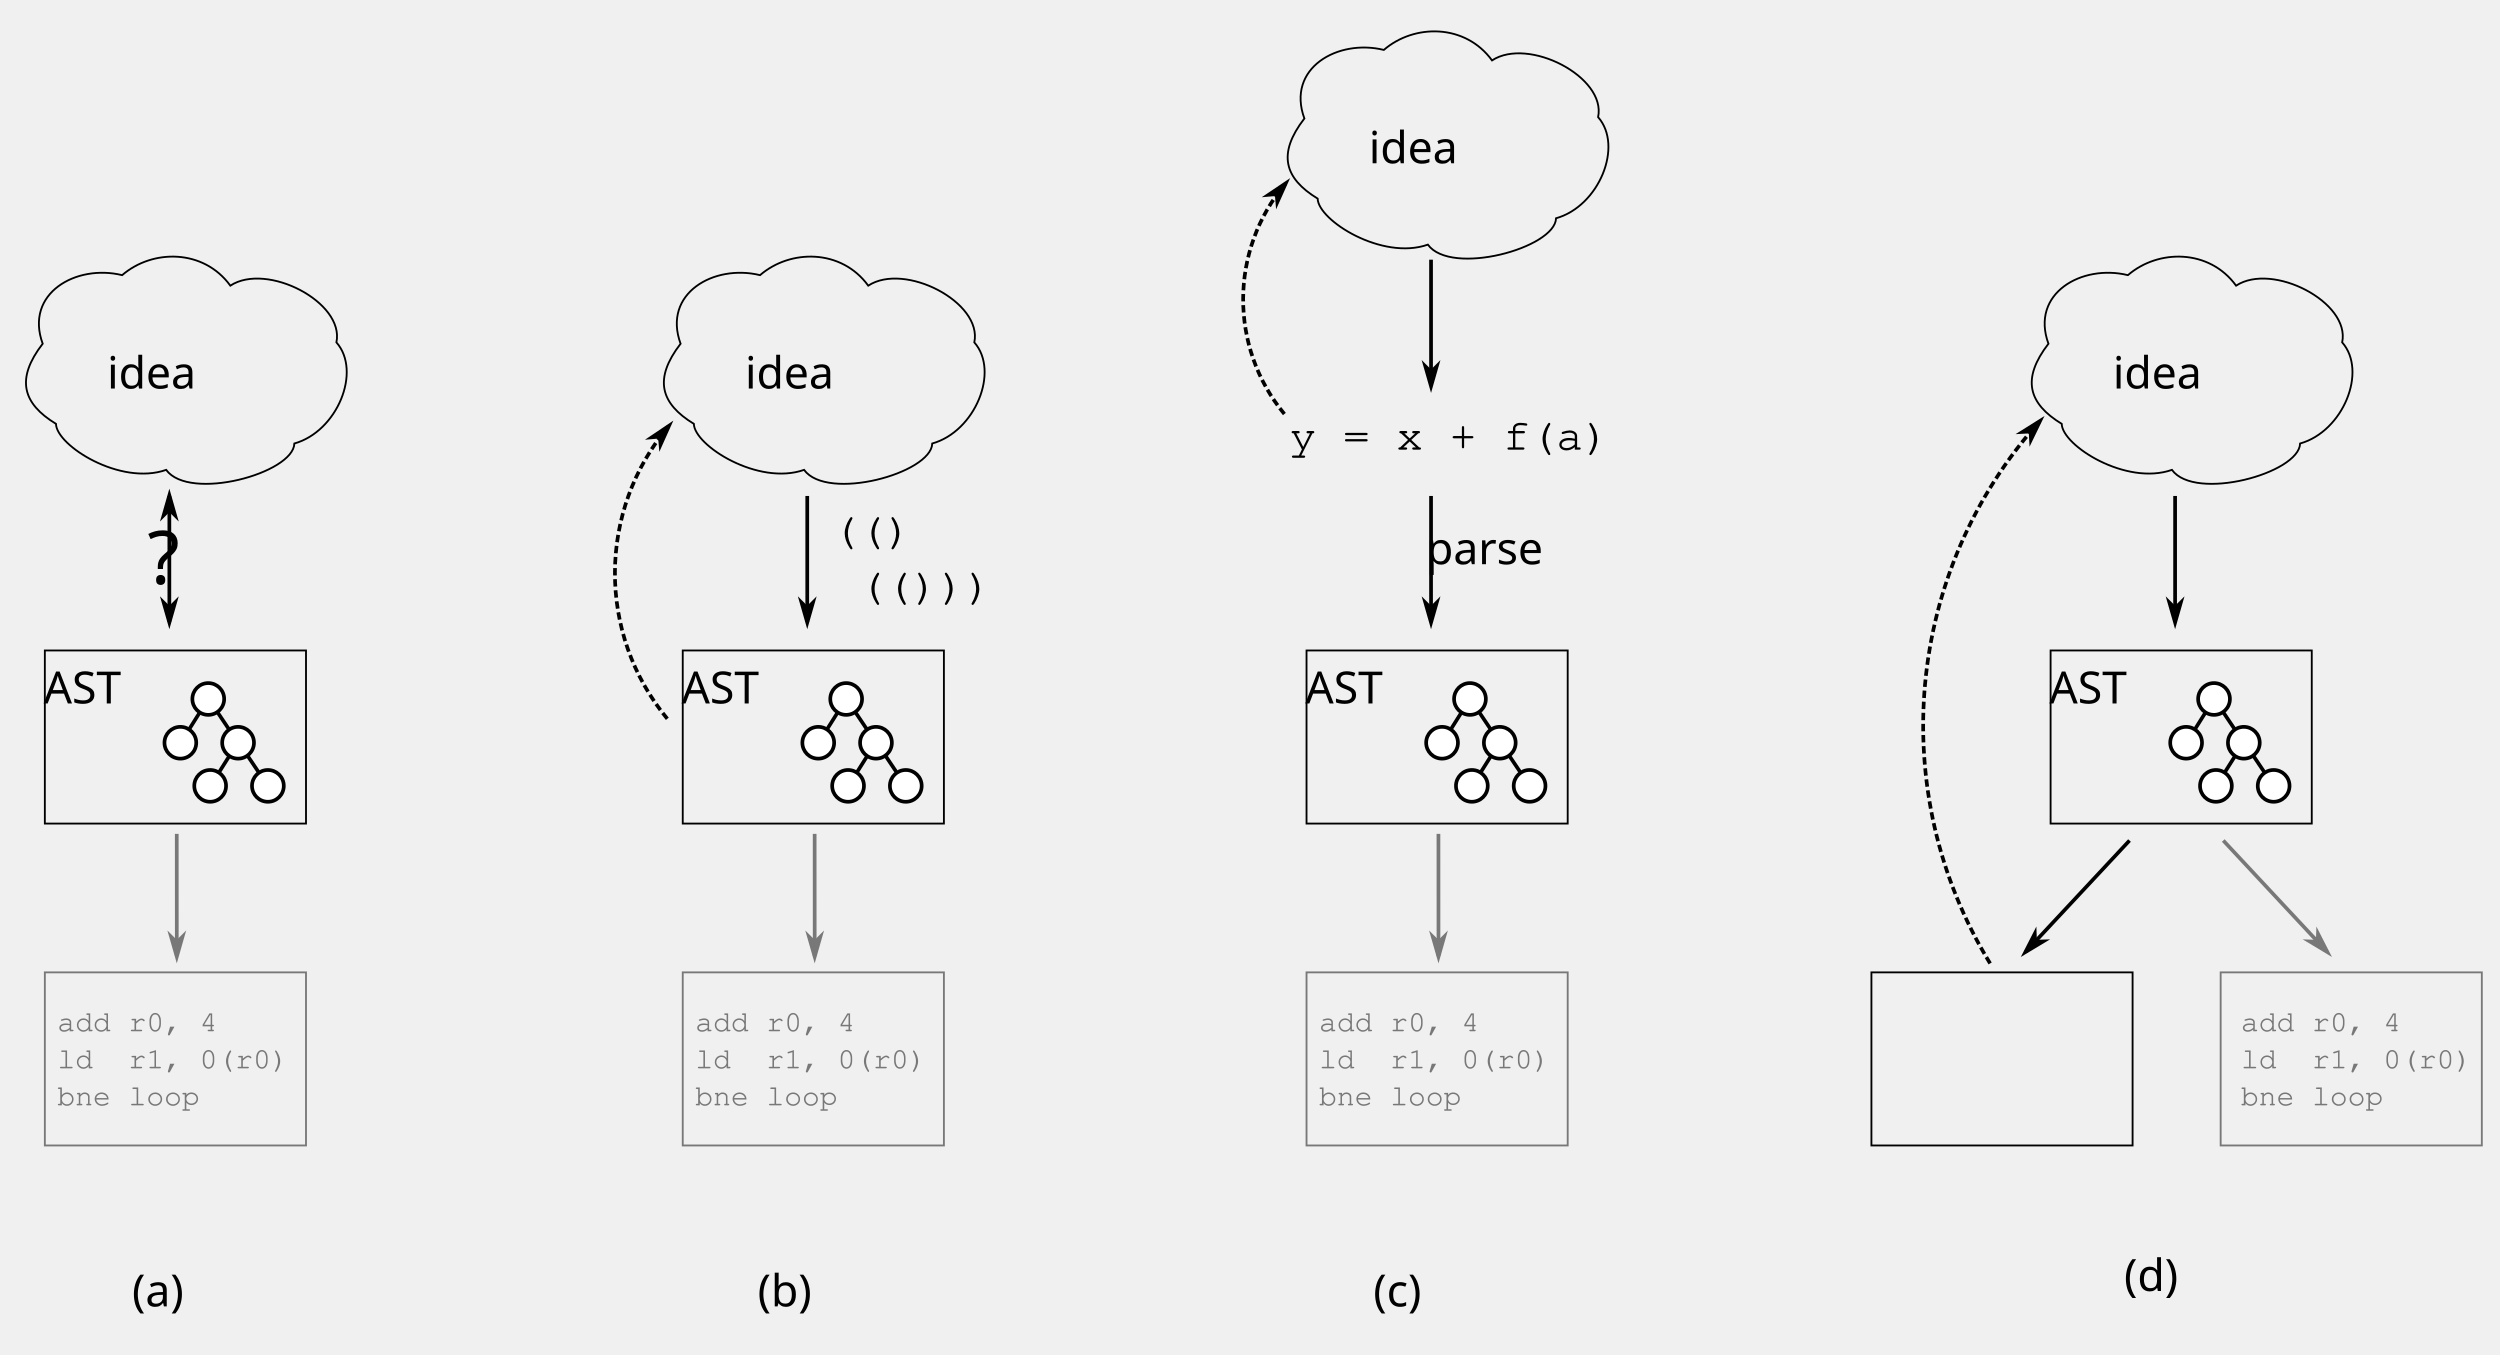
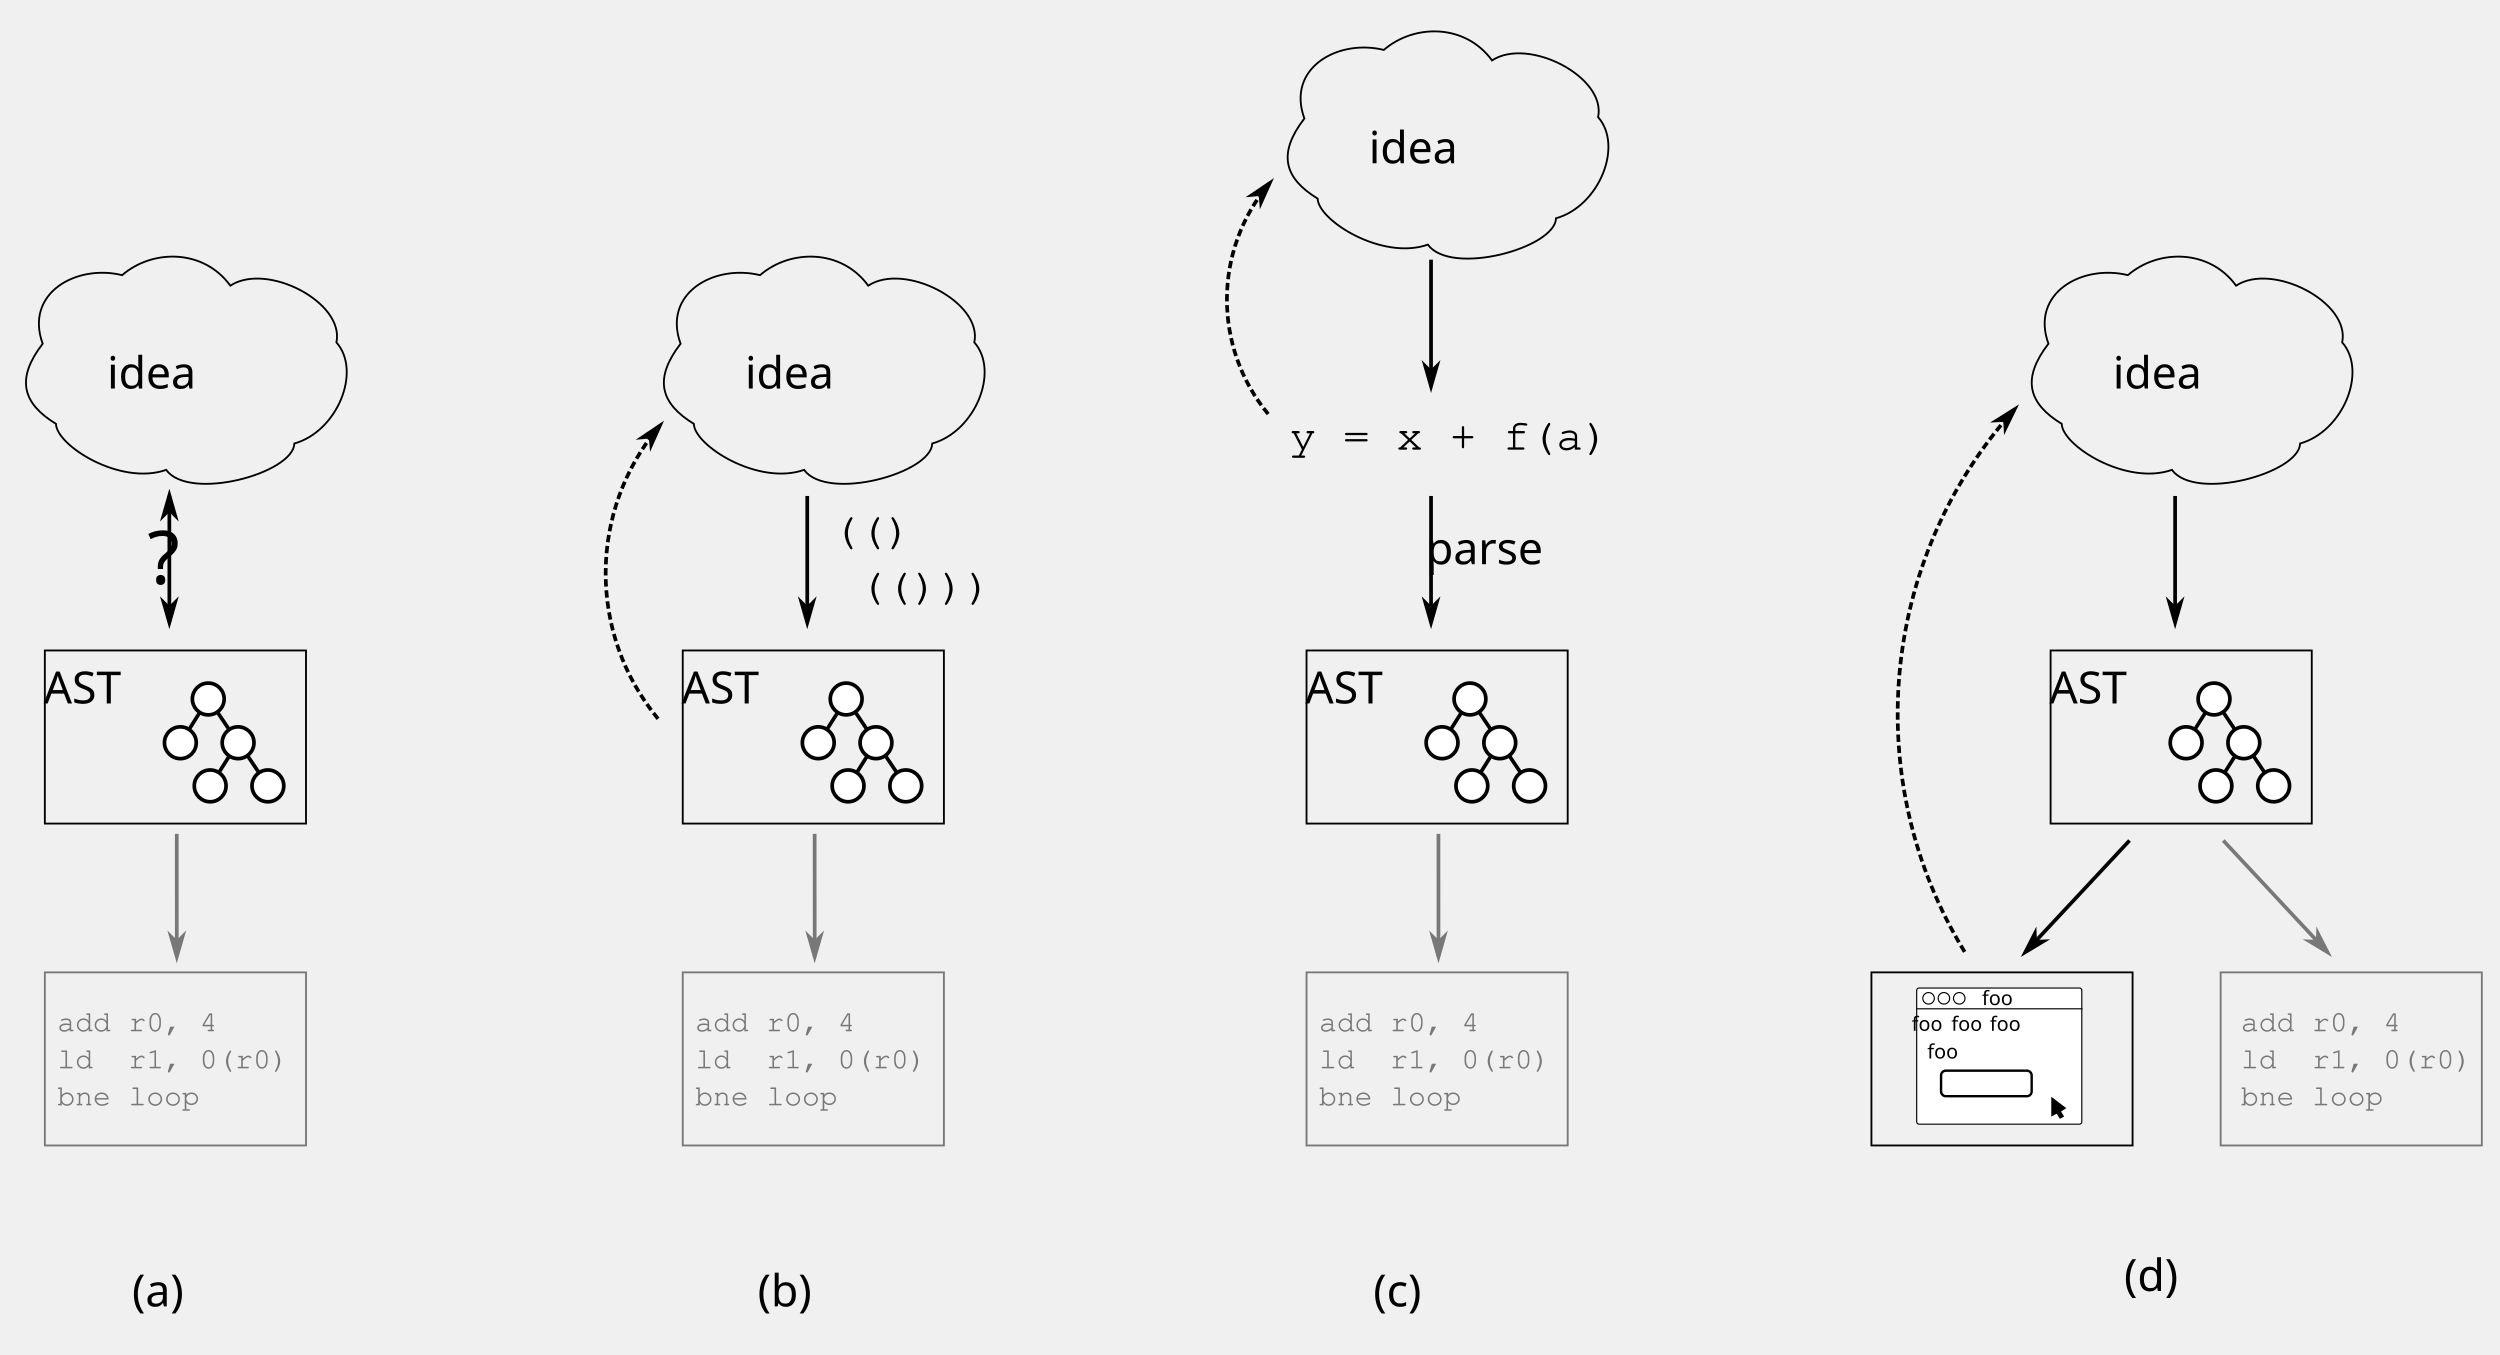
<svg xmlns="http://www.w3.org/2000/svg" width="540" height="292.5" id="svg2" version="1.0">
  <defs id="defs4">
    <marker orient="auto" refY="0" refX="0" id="Arrow1Mstart" style="overflow:visible">
      <path id="path3196" d="M 0,0 L 5,-5 L -12.5,0 L 5,5 L 0,0 z" style="fill-rule:evenodd;stroke:#000000;stroke-width:1pt;marker-start:none" transform="matrix(0.4,0,0,0.4,4,0)" />
    </marker>
    <marker orient="auto" refY="0" refX="0" id="Arrow1Mend" style="overflow:visible">
      <path id="path3199" d="M 0,0 L 5,-5 L -12.5,0 L 5,5 L 0,0 z" style="fill-rule:evenodd;stroke:#000000;stroke-width:1pt;marker-start:none" transform="matrix(-0.4,0,0,-0.4,-4,0)" />
    </marker>
    <marker orient="auto" refY="0" refX="0" id="Arrow1Send" style="overflow:visible">
      <path id="path3205" d="M 0,0 L 5,-5 L -12.5,0 L 5,5 L 0,0 z" style="fill-rule:evenodd;stroke:#000000;stroke-width:1pt;marker-start:none" transform="matrix(-0.2,0,0,-0.2,-1.2,0)" />
    </marker>
    <marker orient="auto" refY="0" refX="0" id="Arrow1Sstart" style="overflow:visible">
      <path id="path3202" d="M 0,0 L 5,-5 L -12.5,0 L 5,5 L 0,0 z" style="fill-rule:evenodd;stroke:#000000;stroke-width:1pt;marker-start:none" transform="matrix(0.2,0,0,0.2,1.2,0)" />
    </marker>
    <marker orient="auto" refY="0" refX="0" id="Arrow1Lend" style="overflow:visible">
      <path id="path3193" d="M 0,0 L 5,-5 L -12.5,0 L 5,5 L 0,0 z" style="fill-rule:evenodd;stroke:#000000;stroke-width:1pt;marker-start:none" transform="matrix(-0.8,0,0,-0.8,-10,0)" />
    </marker>
  </defs>
  <g id="layer1">
    <rect style="opacity:1;fill:none;fill-opacity:1;stroke:#000000;stroke-width:0.4;stroke-miterlimit:4;stroke-dasharray:none;stroke-opacity:1" id="rect2383" width="56.411" height="37.389" x="442.929" y="140.502" />
    <text xml:space="preserve" style="font-size:9.603px;font-style:normal;font-variant:normal;font-weight:normal;font-stretch:normal;text-align:center;line-height:125%;writing-mode:lr-tb;text-anchor:middle;fill:#000000;fill-opacity:1;stroke:none;stroke-width:1px;stroke-linecap:butt;stroke-linejoin:miter;stroke-opacity:1;font-family:Lucida Grande;-inkscape-font-specification:Lucida Grande" x="40.345" y="282.187" id="text3155">
      <tspan id="tspan3157" x="40.345" y="282.187">(a)</tspan>
    </text>
    <rect y="210.032" x="404.228" height="37.389" width="56.411" id="rect3159" style="opacity:1;fill:none;fill-opacity:1;stroke:#000000;stroke-width:0.4;stroke-miterlimit:4;stroke-dasharray:none;stroke-opacity:1" />
    <rect style="opacity:0.5;fill:none;fill-opacity:1;stroke:#000000;stroke-width:0.4;stroke-miterlimit:4;stroke-dasharray:none;stroke-opacity:1" id="rect3161" width="56.411" height="37.389" x="479.662" y="210.032" />
    <text xml:space="preserve" style="font-size:9.603px;font-style:normal;font-variant:normal;font-weight:normal;font-stretch:normal;text-align:center;line-height:125%;writing-mode:lr-tb;text-anchor:middle;fill:#000000;fill-opacity:1;stroke:none;stroke-width:1px;stroke-linecap:butt;stroke-linejoin:miter;stroke-opacity:1;font-family:Lucida Grande;-inkscape-font-specification:Lucida Grande" x="457.281" y="151.942" id="text3163">
      <tspan id="tspan3165" x="457.281" y="151.942">AST</tspan>
    </text>
    <text id="text3171" y="278.851" x="470.878" style="font-size:9.603px;font-style:normal;font-variant:normal;font-weight:normal;font-stretch:normal;text-align:center;line-height:125%;writing-mode:lr-tb;text-anchor:middle;fill:#000000;fill-opacity:1;stroke:none;stroke-width:1px;stroke-linecap:butt;stroke-linejoin:miter;stroke-opacity:1;font-family:Lucida Grande;-inkscape-font-specification:Lucida Grande" xml:space="preserve">
      <tspan y="278.851" x="470.878" id="tspan3173">(d)</tspan>
    </text>
    <path style="fill:none;fill-rule:evenodd;stroke:#000000;stroke-width:0.4;stroke-linecap:butt;stroke-linejoin:miter;stroke-miterlimit:4;stroke-dasharray:none;stroke-opacity:1" d="M 442.463,74.245 C 438.495,63.344 449.708,57.005 459.627,59.433 C 466.164,53.785 477.198,53.733 482.995,61.7 C 490.864,56.568 507.722,65.287 505.91,73.952 C 511.415,80.217 506.084,93.199 496.827,95.798 C 496.605,102.26 474.139,108.355 469.137,101.493 C 459.234,104.98 445.434,96.237 445.33,91.552 C 438.132,87.16 436.582,81.871 442.463,74.245 z" id="path3179" />
    <text xml:space="preserve" style="font-size:9.603px;font-style:normal;font-variant:normal;font-weight:normal;font-stretch:normal;text-align:center;line-height:125%;writing-mode:lr-tb;text-anchor:middle;fill:#000000;fill-opacity:1;stroke:none;stroke-width:1px;stroke-linecap:butt;stroke-linejoin:miter;stroke-opacity:1;font-family:Lucida Grande;-inkscape-font-specification:Lucida Grande" x="472.223" y="83.92" id="text3181">
      <tspan id="tspan3183" x="472.223" y="83.92">idea</tspan>
    </text>
    <path id="path5552" d="M 480.226,181.551 L 502.633,205.559" style="opacity:0.5;fill:none;fill-rule:evenodd;stroke:#000000;stroke-width:0.8px;stroke-linecap:butt;stroke-linejoin:miter;marker-end:url(#Arrow1Mend);stroke-opacity:1" />
    <path style="fill:none;fill-rule:evenodd;stroke:#000000;stroke-width:0.8px;stroke-linecap:butt;stroke-linejoin:miter;marker-end:url(#Arrow1Mend);stroke-opacity:1" d="M 469.822,107.127 L 469.822,134.336" id="path5554" />
    <path id="path6099" d="M 478.259,150.915 L 484.698,160.506" style="fill:none;fill-rule:evenodd;stroke:#000000;stroke-width:0.8;stroke-linecap:butt;stroke-linejoin:miter;stroke-miterlimit:4;stroke-dasharray:none;stroke-opacity:1" />
    <path style="fill:none;fill-rule:evenodd;stroke:#000000;stroke-width:0.8;stroke-linecap:butt;stroke-linejoin:miter;stroke-miterlimit:4;stroke-dasharray:none;stroke-opacity:1" d="M 478.259,150.915 L 472.23,160.506" id="path6097" />
    <path style="opacity:1;fill:#ffffff;fill-opacity:1;stroke:#000000;stroke-width:1;stroke-miterlimit:4;stroke-dasharray:none;stroke-dashoffset:0;stroke-opacity:1" id="path6091" d="M 459.829,160.112 A 4.289,4.289 0 1 1 451.25,160.112 A 4.289,4.289 0 1 1 459.829,160.112 z" transform="matrix(0.8002558,0,0,0.8002558,113.6806,22.84829)" />
    <path style="fill:none;fill-rule:evenodd;stroke:#000000;stroke-width:0.8;stroke-linecap:butt;stroke-linejoin:miter;stroke-miterlimit:4;stroke-dasharray:none;stroke-opacity:1" d="M 484.698,160.232 L 491.137,169.822" id="path6101" />
    <path transform="matrix(0.8002558,0,0,0.8002558,107.6522,32.30183)" d="M 459.829,160.112 A 4.289,4.289 0 1 1 451.25,160.112 A 4.289,4.289 0 1 1 459.829,160.112 z" id="path6093" style="opacity:1;fill:#ffffff;fill-opacity:1;stroke:#000000;stroke-width:1;stroke-miterlimit:4;stroke-dasharray:none;stroke-dashoffset:0;stroke-opacity:1" />
    <path id="path6103" d="M 484.698,160.232 L 478.67,169.822" style="fill:none;fill-rule:evenodd;stroke:#000000;stroke-width:0.8;stroke-linecap:butt;stroke-linejoin:miter;stroke-miterlimit:4;stroke-dasharray:none;stroke-opacity:1" />
    <path style="opacity:1;fill:#ffffff;fill-opacity:1;stroke:#000000;stroke-width:1;stroke-miterlimit:4;stroke-dasharray:none;stroke-dashoffset:0;stroke-opacity:1" id="path6095" d="M 459.829,160.112 A 4.289,4.289 0 1 1 451.25,160.112 A 4.289,4.289 0 1 1 459.829,160.112 z" transform="matrix(0.8002558,0,0,0.8002558,120.12,32.30183)" />
    <path style="opacity:1;fill:#ffffff;fill-opacity:1;stroke:#000000;stroke-width:1;stroke-miterlimit:4;stroke-dasharray:none;stroke-dashoffset:0;stroke-opacity:1" id="path6105" d="M 459.829,160.112 A 4.289,4.289 0 1 1 451.25,160.112 A 4.289,4.289 0 1 1 459.829,160.112 z" transform="matrix(0.8002558,0,0,0.8002558,114.0916,41.61837)" />
    <path transform="matrix(0.8002558,0,0,0.8002558,126.5593,41.61837)" d="M 459.829,160.112 A 4.289,4.289 0 1 1 451.25,160.112 A 4.289,4.289 0 1 1 459.829,160.112 z" id="path6107" style="opacity:1;fill:#ffffff;fill-opacity:1;stroke:#000000;stroke-width:1;stroke-miterlimit:4;stroke-dasharray:none;stroke-dashoffset:0;stroke-opacity:1" />
-     <path style="opacity:1;fill:none;fill-opacity:1;stroke:#000000;stroke-width:1;marker-end:url(#Arrow1Mend);stroke-miterlimit:4;stroke-dasharray:2, 1;stroke-dashoffset:0;stroke-opacity:1" id="path6129" d="M 482.072,320.18 A 123,123 0 0 1 495.441,173.866" transform="matrix(0.8002558,0,0,0.8002558,44.08638,-48.12226)" />
+     <path style="opacity:1;fill:none;fill-opacity:1;stroke:#000000;stroke-width:1;marker-end:url(#Arrow1Mend);stroke-miterlimit:4;stroke-dasharray:2, 1;stroke-dashoffset:0;stroke-opacity:1" id="path6129" d="M 482.072,320.18 A 123,123 0 0 1 495.441,173.866" transform="matrix(0.8002558,0,0,0.8002558,38.58041,-50.62497)" />
    <path style="fill:none;fill-rule:evenodd;stroke:#000000;stroke-width:0.8px;stroke-linecap:butt;stroke-linejoin:miter;marker-end:url(#Arrow1Mend);stroke-opacity:1" d="M 459.973,181.551 L 437.566,205.559" id="path7730" />
    <rect y="140.502" x="147.472" height="37.389" width="56.411" id="rect7732" style="opacity:1;fill:none;fill-opacity:1;stroke:#000000;stroke-width:0.4;stroke-miterlimit:4;stroke-dasharray:none;stroke-opacity:1" />
    <rect style="opacity:0.5;fill:none;fill-opacity:1;stroke:#000000;stroke-width:0.4;stroke-miterlimit:4;stroke-dasharray:none;stroke-opacity:1" id="rect7734" width="56.411" height="37.389" x="147.472" y="210.032" />
    <text id="text7738" y="151.942" x="161.824" style="font-size:9.603px;font-style:normal;font-variant:normal;font-weight:normal;font-stretch:normal;text-align:center;line-height:125%;writing-mode:lr-tb;text-anchor:middle;fill:#000000;fill-opacity:1;stroke:none;stroke-width:1px;stroke-linecap:butt;stroke-linejoin:miter;stroke-opacity:1;font-family:Lucida Grande;-inkscape-font-specification:Lucida Grande" xml:space="preserve">
      <tspan y="151.942" x="161.824" id="tspan7740">AST</tspan>
    </text>
    <path id="path7742" d="M 147.006,74.245 C 143.039,63.344 154.252,57.005 164.17,59.433 C 170.707,53.785 181.742,53.733 187.538,61.7 C 195.407,56.568 212.266,65.287 210.453,73.952 C 215.958,80.217 210.627,93.199 201.37,95.798 C 201.148,102.26 178.682,108.355 173.68,101.493 C 163.777,104.98 149.977,96.237 149.873,91.552 C 142.675,87.16 141.125,81.871 147.006,74.245 z" style="fill:none;fill-rule:evenodd;stroke:#000000;stroke-width:0.4;stroke-linecap:butt;stroke-linejoin:miter;stroke-miterlimit:4;stroke-dasharray:none;stroke-opacity:1" />
    <text id="text7744" y="83.92" x="176.766" style="font-size:9.603px;font-style:normal;font-variant:normal;font-weight:normal;font-stretch:normal;text-align:center;line-height:125%;writing-mode:lr-tb;text-anchor:middle;fill:#000000;fill-opacity:1;stroke:none;stroke-width:1px;stroke-linecap:butt;stroke-linejoin:miter;stroke-opacity:1;font-family:Lucida Grande;-inkscape-font-specification:Lucida Grande" xml:space="preserve">
      <tspan y="83.92" x="176.766" id="tspan7746">idea</tspan>
    </text>
    <path id="path7750" d="M 174.366,107.127 L 174.366,134.336" style="fill:none;fill-rule:evenodd;stroke:#000000;stroke-width:0.8px;stroke-linecap:butt;stroke-linejoin:miter;marker-end:url(#Arrow1Mend);stroke-opacity:1" />
    <path style="fill:none;fill-rule:evenodd;stroke:#000000;stroke-width:0.8;stroke-linecap:butt;stroke-linejoin:miter;stroke-miterlimit:4;stroke-dasharray:none;stroke-opacity:1" d="M 182.802,150.915 L 189.241,160.506" id="path7752" />
    <path id="path7754" d="M 182.802,150.915 L 176.773,160.506" style="fill:none;fill-rule:evenodd;stroke:#000000;stroke-width:0.8;stroke-linecap:butt;stroke-linejoin:miter;stroke-miterlimit:4;stroke-dasharray:none;stroke-opacity:1" />
    <path transform="matrix(0.8002558,0,0,0.8002558,-181.7762,22.84829)" d="M 459.829,160.112 A 4.289,4.289 0 1 1 451.25,160.112 A 4.289,4.289 0 1 1 459.829,160.112 z" id="path7756" style="opacity:1;fill:#ffffff;fill-opacity:1;stroke:#000000;stroke-width:1;stroke-miterlimit:4;stroke-dasharray:none;stroke-dashoffset:0;stroke-opacity:1" />
    <path id="path7758" d="M 189.241,160.232 L 195.681,169.822" style="fill:none;fill-rule:evenodd;stroke:#000000;stroke-width:0.8;stroke-linecap:butt;stroke-linejoin:miter;stroke-miterlimit:4;stroke-dasharray:none;stroke-opacity:1" />
    <path style="opacity:1;fill:#ffffff;fill-opacity:1;stroke:#000000;stroke-width:1;stroke-miterlimit:4;stroke-dasharray:none;stroke-dashoffset:0;stroke-opacity:1" id="path7760" d="M 459.829,160.112 A 4.289,4.289 0 1 1 451.25,160.112 A 4.289,4.289 0 1 1 459.829,160.112 z" transform="matrix(0.8002558,0,0,0.8002558,-187.8046,32.30183)" />
    <path style="fill:none;fill-rule:evenodd;stroke:#000000;stroke-width:0.8;stroke-linecap:butt;stroke-linejoin:miter;stroke-miterlimit:4;stroke-dasharray:none;stroke-opacity:1" d="M 189.241,160.232 L 183.213,169.822" id="path7762" />
    <path transform="matrix(0.8002558,0,0,0.8002558,-175.3368,32.30183)" d="M 459.829,160.112 A 4.289,4.289 0 1 1 451.25,160.112 A 4.289,4.289 0 1 1 459.829,160.112 z" id="path7764" style="opacity:1;fill:#ffffff;fill-opacity:1;stroke:#000000;stroke-width:1;stroke-miterlimit:4;stroke-dasharray:none;stroke-dashoffset:0;stroke-opacity:1" />
    <path transform="matrix(0.8002558,0,0,0.8002558,-181.3652,41.61837)" d="M 459.829,160.112 A 4.289,4.289 0 1 1 451.25,160.112 A 4.289,4.289 0 1 1 459.829,160.112 z" id="path7766" style="opacity:1;fill:#ffffff;fill-opacity:1;stroke:#000000;stroke-width:1;stroke-miterlimit:4;stroke-dasharray:none;stroke-dashoffset:0;stroke-opacity:1" />
    <path style="opacity:1;fill:#ffffff;fill-opacity:1;stroke:#000000;stroke-width:1;stroke-miterlimit:4;stroke-dasharray:none;stroke-dashoffset:0;stroke-opacity:1" id="path7768" d="M 459.829,160.112 A 4.289,4.289 0 1 1 451.25,160.112 A 4.289,4.289 0 1 1 459.829,160.112 z" transform="matrix(0.8002558,0,0,0.8002558,-168.8975,41.61837)" />
-     <path transform="matrix(0.8002558,0,0,0.8002558,-287.6204,-81.03344)" d="M 539.53,295.273 A 61.609,61.609 0 0 1 539.889,216.298" id="path7770" style="opacity:1;fill:none;fill-opacity:1;stroke:#000000;stroke-width:1;marker-end:url(#Arrow1Mend);stroke-miterlimit:4;stroke-dasharray:2, 1;stroke-dashoffset:0;stroke-opacity:1" />
+     <path transform="matrix(0.8002558,0,0,0.8002558,-289.6226,-81.03344)" d="M 539.53,295.273 A 61.609,61.609 0 0 1 539.889,216.298" id="path7770" style="opacity:1;fill:none;fill-opacity:1;stroke:#000000;stroke-width:1;marker-end:url(#Arrow1Mend);stroke-miterlimit:4;stroke-dasharray:2, 1;stroke-dashoffset:0;stroke-opacity:1" />
    <path id="path7772" d="M 175.964,180.12 L 175.974,206.513" style="opacity:0.5;fill:none;fill-rule:evenodd;stroke:#000000;stroke-width:0.8px;stroke-linecap:butt;stroke-linejoin:miter;marker-end:url(#Arrow1Mend);stroke-opacity:1" />
    <text xml:space="preserve" style="font-size:6.402px;font-style:normal;font-variant:normal;font-weight:normal;font-stretch:normal;text-align:start;line-height:125%;writing-mode:lr-tb;text-anchor:start;opacity:0.5;fill:#000000;fill-opacity:1;stroke:none;stroke-width:1px;stroke-linecap:butt;stroke-linejoin:miter;stroke-opacity:1;font-family:Courier;-inkscape-font-specification:Courier" x="150.178" y="222.751" id="text7774">
      <tspan id="tspan7776" x="150.178" y="222.751">add r0, 4</tspan>
      <tspan x="150.178" y="230.754" id="tspan7778">ld  r1, 0(r0)</tspan>
      <tspan x="150.178" y="238.756" id="tspan7780">bne loop</tspan>
    </text>
    <rect style="opacity:1;fill:none;fill-opacity:1;stroke:#000000;stroke-width:0.4;stroke-miterlimit:4;stroke-dasharray:none;stroke-opacity:1" id="rect7782" width="56.411" height="37.389" x="9.686" y="140.502" />
    <rect y="210.032" x="9.686" height="37.389" width="56.411" id="rect7784" style="opacity:0.5;fill:none;fill-opacity:1;stroke:#000000;stroke-width:0.4;stroke-miterlimit:4;stroke-dasharray:none;stroke-opacity:1" />
    <text xml:space="preserve" style="font-size:9.603px;font-style:normal;font-variant:normal;font-weight:normal;font-stretch:normal;text-align:center;line-height:125%;writing-mode:lr-tb;text-anchor:middle;fill:#000000;fill-opacity:1;stroke:none;stroke-width:1px;stroke-linecap:butt;stroke-linejoin:miter;stroke-opacity:1;font-family:Lucida Grande;-inkscape-font-specification:Lucida Grande" x="24.038" y="151.942" id="text7786">
      <tspan id="tspan7788" x="24.038" y="151.942">AST</tspan>
    </text>
    <path style="fill:none;fill-rule:evenodd;stroke:#000000;stroke-width:0.4;stroke-linecap:butt;stroke-linejoin:miter;stroke-miterlimit:4;stroke-dasharray:none;stroke-opacity:1" d="M 9.22,74.245 C 5.253,63.344 16.466,57.005 26.384,59.433 C 32.921,53.785 43.956,53.733 49.752,61.7 C 57.621,56.568 74.48,65.287 72.667,73.952 C 78.172,80.217 72.841,93.199 63.585,95.798 C 63.362,102.26 40.896,108.355 35.894,101.493 C 25.991,104.98 12.191,96.237 12.088,91.552 C 4.89,87.16 3.339,81.871 9.22,74.245 z" id="path7790" />
    <text xml:space="preserve" style="font-size:9.603px;font-style:normal;font-variant:normal;font-weight:normal;font-stretch:normal;text-align:center;line-height:125%;writing-mode:lr-tb;text-anchor:middle;fill:#000000;fill-opacity:1;stroke:none;stroke-width:1px;stroke-linecap:butt;stroke-linejoin:miter;stroke-opacity:1;font-family:Lucida Grande;-inkscape-font-specification:Lucida Grande" x="38.981" y="83.92" id="text7792">
      <tspan id="tspan7794" x="38.981" y="83.92">idea</tspan>
    </text>
    <path style="fill:none;fill-rule:evenodd;stroke:#000000;stroke-width:0.8px;stroke-linecap:butt;stroke-linejoin:miter;marker-start:url(#Arrow1Mstart);marker-end:url(#Arrow1Mend);stroke-opacity:1" d="M 36.58,107.127 L 36.58,134.336" id="path7796" />
    <path id="path7798" d="M 45.016,150.915 L 51.455,160.506" style="fill:none;fill-rule:evenodd;stroke:#000000;stroke-width:0.8;stroke-linecap:butt;stroke-linejoin:miter;stroke-miterlimit:4;stroke-dasharray:none;stroke-opacity:1" />
    <path style="fill:none;fill-rule:evenodd;stroke:#000000;stroke-width:0.8;stroke-linecap:butt;stroke-linejoin:miter;stroke-miterlimit:4;stroke-dasharray:none;stroke-opacity:1" d="M 45.016,150.915 L 38.988,160.506" id="path7800" />
    <path style="opacity:1;fill:#ffffff;fill-opacity:1;stroke:#000000;stroke-width:1;stroke-miterlimit:4;stroke-dasharray:none;stroke-dashoffset:0;stroke-opacity:1" id="path7802" d="M 459.829,160.112 A 4.289,4.289 0 1 1 451.25,160.112 A 4.289,4.289 0 1 1 459.829,160.112 z" transform="matrix(0.8002558,0,0,0.8002558,-319.5621,22.84829)" />
    <path style="fill:none;fill-rule:evenodd;stroke:#000000;stroke-width:0.8;stroke-linecap:butt;stroke-linejoin:miter;stroke-miterlimit:4;stroke-dasharray:none;stroke-opacity:1" d="M 51.455,160.232 L 57.895,169.822" id="path7804" />
    <path transform="matrix(0.8002558,0,0,0.8002558,-325.5904,32.30183)" d="M 459.829,160.112 A 4.289,4.289 0 1 1 451.25,160.112 A 4.289,4.289 0 1 1 459.829,160.112 z" id="path7806" style="opacity:1;fill:#ffffff;fill-opacity:1;stroke:#000000;stroke-width:1;stroke-miterlimit:4;stroke-dasharray:none;stroke-dashoffset:0;stroke-opacity:1" />
    <path id="path7808" d="M 51.455,160.232 L 45.427,169.822" style="fill:none;fill-rule:evenodd;stroke:#000000;stroke-width:0.8;stroke-linecap:butt;stroke-linejoin:miter;stroke-miterlimit:4;stroke-dasharray:none;stroke-opacity:1" />
    <path style="opacity:1;fill:#ffffff;fill-opacity:1;stroke:#000000;stroke-width:1;stroke-miterlimit:4;stroke-dasharray:none;stroke-dashoffset:0;stroke-opacity:1" id="path7810" d="M 459.829,160.112 A 4.289,4.289 0 1 1 451.25,160.112 A 4.289,4.289 0 1 1 459.829,160.112 z" transform="matrix(0.8002558,0,0,0.8002558,-313.1227,32.30183)" />
    <path style="opacity:1;fill:#ffffff;fill-opacity:1;stroke:#000000;stroke-width:1;stroke-miterlimit:4;stroke-dasharray:none;stroke-dashoffset:0;stroke-opacity:1" id="path7812" d="M 459.829,160.112 A 4.289,4.289 0 1 1 451.25,160.112 A 4.289,4.289 0 1 1 459.829,160.112 z" transform="matrix(0.8002558,0,0,0.8002558,-319.1511,41.61837)" />
    <path transform="matrix(0.8002558,0,0,0.8002558,-306.6834,41.61837)" d="M 459.829,160.112 A 4.289,4.289 0 1 1 451.25,160.112 A 4.289,4.289 0 1 1 459.829,160.112 z" id="path7814" style="opacity:1;fill:#ffffff;fill-opacity:1;stroke:#000000;stroke-width:1;stroke-miterlimit:4;stroke-dasharray:none;stroke-dashoffset:0;stroke-opacity:1" />
    <path style="opacity:0.5;fill:none;fill-rule:evenodd;stroke:#000000;stroke-width:0.8px;stroke-linecap:butt;stroke-linejoin:miter;marker-end:url(#Arrow1Mend);stroke-opacity:1" d="M 38.178,180.12 L 38.188,206.513" id="path7818" />
    <text id="text7820" y="222.751" x="12.392" style="font-size:6.402px;font-style:normal;font-variant:normal;font-weight:normal;font-stretch:normal;text-align:start;line-height:125%;writing-mode:lr-tb;text-anchor:start;opacity:0.5;fill:#000000;fill-opacity:1;stroke:none;stroke-width:1px;stroke-linecap:butt;stroke-linejoin:miter;stroke-opacity:1;font-family:Courier;-inkscape-font-specification:Courier" xml:space="preserve">
      <tspan y="222.751" x="12.392" id="tspan7822">add r0, 4</tspan>
      <tspan id="tspan7824" y="230.754" x="12.392">ld  r1, 0(r0)</tspan>
      <tspan id="tspan7826" y="238.756" x="12.392">bne loop</tspan>
    </text>
    <text id="text8369" y="126.13" x="45.722" style="font-size:16.005px;font-style:normal;font-variant:normal;font-weight:normal;font-stretch:normal;text-align:center;line-height:125%;writing-mode:lr-tb;text-anchor:middle;fill:#000000;fill-opacity:1;stroke:none;stroke-width:1px;stroke-linecap:butt;stroke-linejoin:miter;stroke-opacity:1;font-family:Lucida Grande;-inkscape-font-specification:Lucida Grande" xml:space="preserve">
      <tspan y="126.13" x="45.722" id="tspan8371">?</tspan>
    </text>
    <text id="text8373" y="282.187" x="175.73" style="font-size:9.603px;font-style:normal;font-variant:normal;font-weight:normal;font-stretch:normal;text-align:center;line-height:125%;writing-mode:lr-tb;text-anchor:middle;fill:#000000;fill-opacity:1;stroke:none;stroke-width:1px;stroke-linecap:butt;stroke-linejoin:miter;stroke-opacity:1;font-family:Lucida Grande;-inkscape-font-specification:Lucida Grande" xml:space="preserve">
      <tspan y="282.187" x="175.73" id="tspan8375">(b)</tspan>
    </text>
    <text xml:space="preserve" style="font-size:9.603px;font-style:normal;font-variant:normal;font-weight:normal;font-stretch:normal;text-align:center;line-height:125%;writing-mode:lr-tb;text-anchor:middle;fill:#000000;fill-opacity:1;stroke:none;stroke-width:1px;stroke-linecap:butt;stroke-linejoin:miter;stroke-opacity:1;font-family:Lucida Grande;-inkscape-font-specification:Lucida Grande" x="308.068" y="282.187" id="text8377">
      <tspan id="tspan8379" x="308.068" y="282.187">(c)</tspan>
    </text>
    <text xml:space="preserve" style="font-size:9.603px;font-style:normal;font-variant:normal;font-weight:normal;font-stretch:normal;text-align:start;line-height:125%;writing-mode:lr-tb;text-anchor:start;fill:#000000;fill-opacity:1;stroke:none;stroke-width:1px;stroke-linecap:butt;stroke-linejoin:miter;stroke-opacity:1;font-family:Courier;-inkscape-font-specification:Courier" x="179.674" y="117.491" id="text8381">
      <tspan id="tspan8383" x="179.674" y="117.491">(() </tspan>
      <tspan x="179.674" y="129.495" id="tspan8385"> (()))</tspan>
    </text>
    <rect style="opacity:1;fill:none;fill-opacity:1;stroke:#000000;stroke-width:0.4;stroke-miterlimit:4;stroke-dasharray:none;stroke-opacity:1" id="rect8387" width="56.411" height="37.389" x="282.211" y="140.502" />
    <rect y="210.032" x="282.211" height="37.389" width="56.411" id="rect8389" style="opacity:0.5;fill:none;fill-opacity:1;stroke:#000000;stroke-width:0.4;stroke-miterlimit:4;stroke-dasharray:none;stroke-opacity:1" />
    <text xml:space="preserve" style="font-size:9.603px;font-style:normal;font-variant:normal;font-weight:normal;font-stretch:normal;text-align:center;line-height:125%;writing-mode:lr-tb;text-anchor:middle;fill:#000000;fill-opacity:1;stroke:none;stroke-width:1px;stroke-linecap:butt;stroke-linejoin:miter;stroke-opacity:1;font-family:Lucida Grande;-inkscape-font-specification:Lucida Grande" x="296.563" y="151.942" id="text8391">
      <tspan id="tspan8393" x="296.563" y="151.942">AST</tspan>
    </text>
    <path style="fill:none;fill-rule:evenodd;stroke:#000000;stroke-width:0.4;stroke-linecap:butt;stroke-linejoin:miter;stroke-miterlimit:4;stroke-dasharray:none;stroke-opacity:1" d="M 281.745,25.594 C 277.778,14.693 288.991,8.354 298.909,10.782 C 305.446,5.134 316.481,5.081 322.277,13.048 C 330.146,7.917 347.005,16.636 345.192,25.3 C 350.697,31.565 345.366,44.548 336.11,47.147 C 335.887,53.608 313.421,59.704 308.419,52.842 C 298.516,56.329 284.716,47.586 284.613,42.9 C 277.415,38.509 275.864,33.22 281.745,25.594 z" id="path8395" />
    <text xml:space="preserve" style="font-size:9.603px;font-style:normal;font-variant:normal;font-weight:normal;font-stretch:normal;text-align:center;line-height:125%;writing-mode:lr-tb;text-anchor:middle;fill:#000000;fill-opacity:1;stroke:none;stroke-width:1px;stroke-linecap:butt;stroke-linejoin:miter;stroke-opacity:1;font-family:Lucida Grande;-inkscape-font-specification:Lucida Grande" x="311.506" y="35.269" id="text8397">
      <tspan id="tspan8399" x="311.506" y="35.269">idea</tspan>
    </text>
    <path style="fill:none;fill-rule:evenodd;stroke:#000000;stroke-width:0.8px;stroke-linecap:butt;stroke-linejoin:miter;marker-end:url(#Arrow1Mend);stroke-opacity:1" d="M 309.105,107.127 L 309.105,134.336" id="path8401" />
    <path id="path8403" d="M 317.541,150.915 L 323.98,160.506" style="fill:none;fill-rule:evenodd;stroke:#000000;stroke-width:0.8;stroke-linecap:butt;stroke-linejoin:miter;stroke-miterlimit:4;stroke-dasharray:none;stroke-opacity:1" />
    <path style="fill:none;fill-rule:evenodd;stroke:#000000;stroke-width:0.8;stroke-linecap:butt;stroke-linejoin:miter;stroke-miterlimit:4;stroke-dasharray:none;stroke-opacity:1" d="M 317.541,150.915 L 311.513,160.506" id="path8405" />
    <path style="opacity:1;fill:#ffffff;fill-opacity:1;stroke:#000000;stroke-width:1;stroke-miterlimit:4;stroke-dasharray:none;stroke-dashoffset:0;stroke-opacity:1" id="path8407" d="M 459.829,160.112 A 4.289,4.289 0 1 1 451.25,160.112 A 4.289,4.289 0 1 1 459.829,160.112 z" transform="matrix(0.8002558,0,0,0.8002558,-47.03713,22.84829)" />
    <path style="fill:none;fill-rule:evenodd;stroke:#000000;stroke-width:0.8;stroke-linecap:butt;stroke-linejoin:miter;stroke-miterlimit:4;stroke-dasharray:none;stroke-opacity:1" d="M 323.98,160.232 L 330.42,169.822" id="path8409" />
    <path transform="matrix(0.8002558,0,0,0.8002558,-53.06548,32.30183)" d="M 459.829,160.112 A 4.289,4.289 0 1 1 451.25,160.112 A 4.289,4.289 0 1 1 459.829,160.112 z" id="path8411" style="opacity:1;fill:#ffffff;fill-opacity:1;stroke:#000000;stroke-width:1;stroke-miterlimit:4;stroke-dasharray:none;stroke-dashoffset:0;stroke-opacity:1" />
    <path id="path8413" d="M 323.98,160.232 L 317.952,169.822" style="fill:none;fill-rule:evenodd;stroke:#000000;stroke-width:0.8;stroke-linecap:butt;stroke-linejoin:miter;stroke-miterlimit:4;stroke-dasharray:none;stroke-opacity:1" />
    <path style="opacity:1;fill:#ffffff;fill-opacity:1;stroke:#000000;stroke-width:1;stroke-miterlimit:4;stroke-dasharray:none;stroke-dashoffset:0;stroke-opacity:1" id="path8415" d="M 459.829,160.112 A 4.289,4.289 0 1 1 451.25,160.112 A 4.289,4.289 0 1 1 459.829,160.112 z" transform="matrix(0.8002558,0,0,0.8002558,-40.59775,32.30183)" />
    <path style="opacity:1;fill:#ffffff;fill-opacity:1;stroke:#000000;stroke-width:1;stroke-miterlimit:4;stroke-dasharray:none;stroke-dashoffset:0;stroke-opacity:1" id="path8417" d="M 459.829,160.112 A 4.289,4.289 0 1 1 451.25,160.112 A 4.289,4.289 0 1 1 459.829,160.112 z" transform="matrix(0.8002558,0,0,0.8002558,-46.62611,41.61837)" />
    <path transform="matrix(0.8002558,0,0,0.8002558,-34.15838,41.61837)" d="M 459.829,160.112 A 4.289,4.289 0 1 1 451.25,160.112 A 4.289,4.289 0 1 1 459.829,160.112 z" id="path8419" style="opacity:1;fill:#ffffff;fill-opacity:1;stroke:#000000;stroke-width:1;stroke-miterlimit:4;stroke-dasharray:none;stroke-dashoffset:0;stroke-opacity:1" />
-     <path style="opacity:1;fill:none;fill-opacity:1;stroke:#000000;stroke-width:1;marker-end:url(#Arrow1Mend);stroke-miterlimit:4;stroke-dasharray:2, 1;stroke-dashoffset:0;stroke-opacity:1" id="path8421" d="M 549.634,286.914 A 48.497,48.497 0 0 1 549.916,224.748" transform="matrix(0.8002558,0,0,0.8002558,-162.4208,-140.1782)" />
+     <path style="opacity:1;fill:none;fill-opacity:1;stroke:#000000;stroke-width:1;marker-end:url(#Arrow1Mend);stroke-miterlimit:4;stroke-dasharray:2, 1;stroke-dashoffset:0;stroke-opacity:1" id="path8421" d="M 549.634,286.914 A 48.497,48.497 0 0 1 549.916,224.748" transform="matrix(0.8002558,0,0,0.8002558,-165.9246,-140.1782)" />
    <path style="opacity:0.5;fill:none;fill-rule:evenodd;stroke:#000000;stroke-width:0.8px;stroke-linecap:butt;stroke-linejoin:miter;marker-end:url(#Arrow1Mend);stroke-opacity:1" d="M 310.703,180.12 L 310.713,206.513" id="path8423" />
    <text id="text8425" y="222.751" x="284.917" style="font-size:6.402px;font-style:normal;font-variant:normal;font-weight:normal;font-stretch:normal;text-align:start;line-height:125%;writing-mode:lr-tb;text-anchor:start;opacity:0.5;fill:#000000;fill-opacity:1;stroke:none;stroke-width:1px;stroke-linecap:butt;stroke-linejoin:miter;stroke-opacity:1;font-family:Courier;-inkscape-font-specification:Courier" xml:space="preserve">
      <tspan y="222.751" x="284.917" id="tspan8427">add r0, 4</tspan>
      <tspan id="tspan8429" y="230.754" x="284.917">ld  r1, 0(r0)</tspan>
      <tspan id="tspan8431" y="238.756" x="284.917">bne loop</tspan>
    </text>
    <text id="text8439" y="97.131" x="278.554" style="font-size:9.603px;font-style:normal;font-variant:normal;font-weight:normal;font-stretch:normal;text-align:start;line-height:125%;writing-mode:lr-tb;text-anchor:start;fill:#000000;fill-opacity:1;stroke:none;stroke-width:1px;stroke-linecap:butt;stroke-linejoin:miter;stroke-opacity:1;font-family:Courier;-inkscape-font-specification:Courier" xml:space="preserve">
      <tspan id="tspan8443" y="97.131" x="278.554">y = x + f(a)</tspan>
    </text>
    <path id="path8447" d="M 309.105,56.091 L 309.105,83.3" style="fill:none;fill-rule:evenodd;stroke:#000000;stroke-width:0.8px;stroke-linecap:butt;stroke-linejoin:miter;marker-end:url(#Arrow1Mend);stroke-opacity:1" />
    <text xml:space="preserve" style="font-size:6.402px;font-style:normal;font-variant:normal;font-weight:normal;font-stretch:normal;text-align:start;line-height:125%;writing-mode:lr-tb;text-anchor:start;opacity:0.5;fill:#000000;fill-opacity:1;stroke:none;stroke-width:1px;stroke-linecap:butt;stroke-linejoin:miter;stroke-opacity:1;font-family:Courier;-inkscape-font-specification:Courier" x="484.042" y="222.751" id="text8449">
      <tspan id="tspan8451" x="484.042" y="222.751">add r0, 4</tspan>
      <tspan x="484.042" y="230.754" id="tspan8453">ld  r1, 0(r0)</tspan>
      <tspan x="484.042" y="238.756" id="tspan8455">bne loop</tspan>
    </text>
    <text id="text8457" y="121.871" x="326.898" style="font-size:9.603px;font-style:normal;font-variant:normal;font-weight:normal;font-stretch:normal;text-align:center;line-height:125%;writing-mode:lr-tb;text-anchor:middle;fill:#000000;fill-opacity:1;stroke:none;stroke-width:1px;stroke-linecap:butt;stroke-linejoin:miter;stroke-opacity:1;font-family:Lucida Grande;-inkscape-font-specification:Lucida Grande" xml:space="preserve">
      <tspan y="121.871" x="326.898" id="tspan8459">parse</tspan>
    </text>
+     <rect style="opacity:1;fill:#ffffff;fill-opacity:1;stroke:#000000;stroke-width:0.25;stroke-miterlimit:4;stroke-dasharray:none;stroke-dashoffset:0;stroke-opacity:1" id="rect3300" width="35.664" height="29.407" x="414.005" y="213.414" rx="0.5" ry="0.5" />
+     <rect ry="1.04" rx="1.04" y="231.259" x="419.268" height="5.524" width="19.572" id="rect3306" style="opacity:1;fill:#ffffff;fill-opacity:1;stroke:#000000;stroke-width:0.52;stroke-miterlimit:4;stroke-dasharray:none;stroke-dashoffset:0;stroke-opacity:1" />
+     <path style="fill:none;fill-rule:evenodd;stroke:#000000;stroke-width:0.25;stroke-linecap:butt;stroke-linejoin:miter;stroke-miterlimit:4;stroke-dasharray:none;stroke-opacity:1" d="M 413.978,217.901 L 449.679,217.901 L 449.679,217.854 L 449.679,217.854" id="path3302" />
+     <path style="fill:#000000;fill-opacity:1;fill-rule:evenodd;stroke:none;stroke-width:1px;stroke-linecap:butt;stroke-linejoin:miter;stroke-opacity:1" d="M 443.075,236.897 L 443.075,241.19 L 444.254,240.555 L 444.92,241.678 L 445.847,241.166 L 445.18,240.076 L 446.327,239.369 L 443.075,236.897 z" id="path3304" />
+     <text xml:space="preserve" style="font-size:4.29px;font-style:normal;font-variant:normal;font-weight:normal;font-stretch:normal;text-align:center;line-height:125%;writing-mode:lr-tb;text-anchor:middle;fill:#000000;fill-opacity:1;stroke:none;stroke-width:1px;stroke-linecap:butt;stroke-linejoin:miter;stroke-opacity:1;font-family:Sans;-inkscape-font-specification:LucidaTypewriter" x="434.223" y="217.096" id="text3308">
+       <tspan id="tspan3310" x="434.223" y="217.096">foo</tspan>
+     </text>
+     <text id="text3312" y="222.658" x="419.033" style="font-size:4.287px;font-style:normal;font-variant:normal;font-weight:normal;font-stretch:normal;text-align:center;line-height:125%;writing-mode:lr-tb;text-anchor:middle;fill:#000000;fill-opacity:1;stroke:none;stroke-width:1px;stroke-linecap:butt;stroke-linejoin:miter;stroke-opacity:1;font-family:Sans;-inkscape-font-specification:LucidaTypewriter" xml:space="preserve">
+       <tspan y="222.658" x="419.033" id="tspan3314">foo</tspan>
+     </text>
+     <text xml:space="preserve" style="font-size:4.287px;font-style:normal;font-variant:normal;font-weight:normal;font-stretch:normal;text-align:center;line-height:125%;writing-mode:lr-tb;text-anchor:middle;fill:#000000;fill-opacity:1;stroke:none;stroke-width:1px;stroke-linecap:butt;stroke-linejoin:miter;stroke-opacity:1;font-family:Sans;-inkscape-font-specification:LucidaTypewriter" x="427.609" y="222.658" id="text3316">
+       <tspan id="tspan3318" x="427.609" y="222.658">foo</tspan>
+     </text>
+     <text id="text3320" y="222.658" x="435.925" style="font-size:4.287px;font-style:normal;font-variant:normal;font-weight:normal;font-stretch:normal;text-align:center;line-height:125%;writing-mode:lr-tb;text-anchor:middle;fill:#000000;fill-opacity:1;stroke:none;stroke-width:1px;stroke-linecap:butt;stroke-linejoin:miter;stroke-opacity:1;font-family:Sans;-inkscape-font-specification:LucidaTypewriter" xml:space="preserve">
+       <tspan y="222.658" x="435.925" id="tspan3322">foo</tspan>
+     </text>
+     <text xml:space="preserve" style="font-size:4.287px;font-style:normal;font-variant:normal;font-weight:normal;font-stretch:normal;text-align:center;line-height:125%;writing-mode:lr-tb;text-anchor:middle;fill:#000000;fill-opacity:1;stroke:none;stroke-width:1px;stroke-linecap:butt;stroke-linejoin:miter;stroke-opacity:1;font-family:Sans;-inkscape-font-specification:LucidaTypewriter" x="422.411" y="228.635" id="text3324">
+       <tspan id="tspan3326" x="422.411" y="228.635">foo</tspan>
+     </text>
+     <path style="opacity:1;fill:none;fill-opacity:1;stroke:#000000;stroke-width:0.25;stroke-miterlimit:4;stroke-dasharray:none;stroke-dashoffset:0;stroke-opacity:1" id="path3328" d="M 418.376,215.761 A 1.244,1.244 0 1 1 415.888,215.761 A 1.244,1.244 0 1 1 418.376,215.761 z" transform="translate(-0.5631105,-0.1251357)" />
+     <path transform="translate(2.752984,-0.1251357)" d="M 418.376,215.761 A 1.244,1.244 0 1 1 415.888,215.761 A 1.244,1.244 0 1 1 418.376,215.761 z" id="path3330" style="opacity:1;fill:none;fill-opacity:1;stroke:#000000;stroke-width:0.25;stroke-miterlimit:4;stroke-dasharray:none;stroke-dashoffset:0;stroke-opacity:1" />
+     <path style="opacity:1;fill:none;fill-opacity:1;stroke:#000000;stroke-width:0.25;stroke-miterlimit:4;stroke-dasharray:none;stroke-dashoffset:0;stroke-opacity:1" id="path3332" d="M 418.376,215.761 A 1.244,1.244 0 1 1 415.888,215.761 A 1.244,1.244 0 1 1 418.376,215.761 z" transform="translate(6.069079,-0.1251357)" />
  </g>
</svg>
